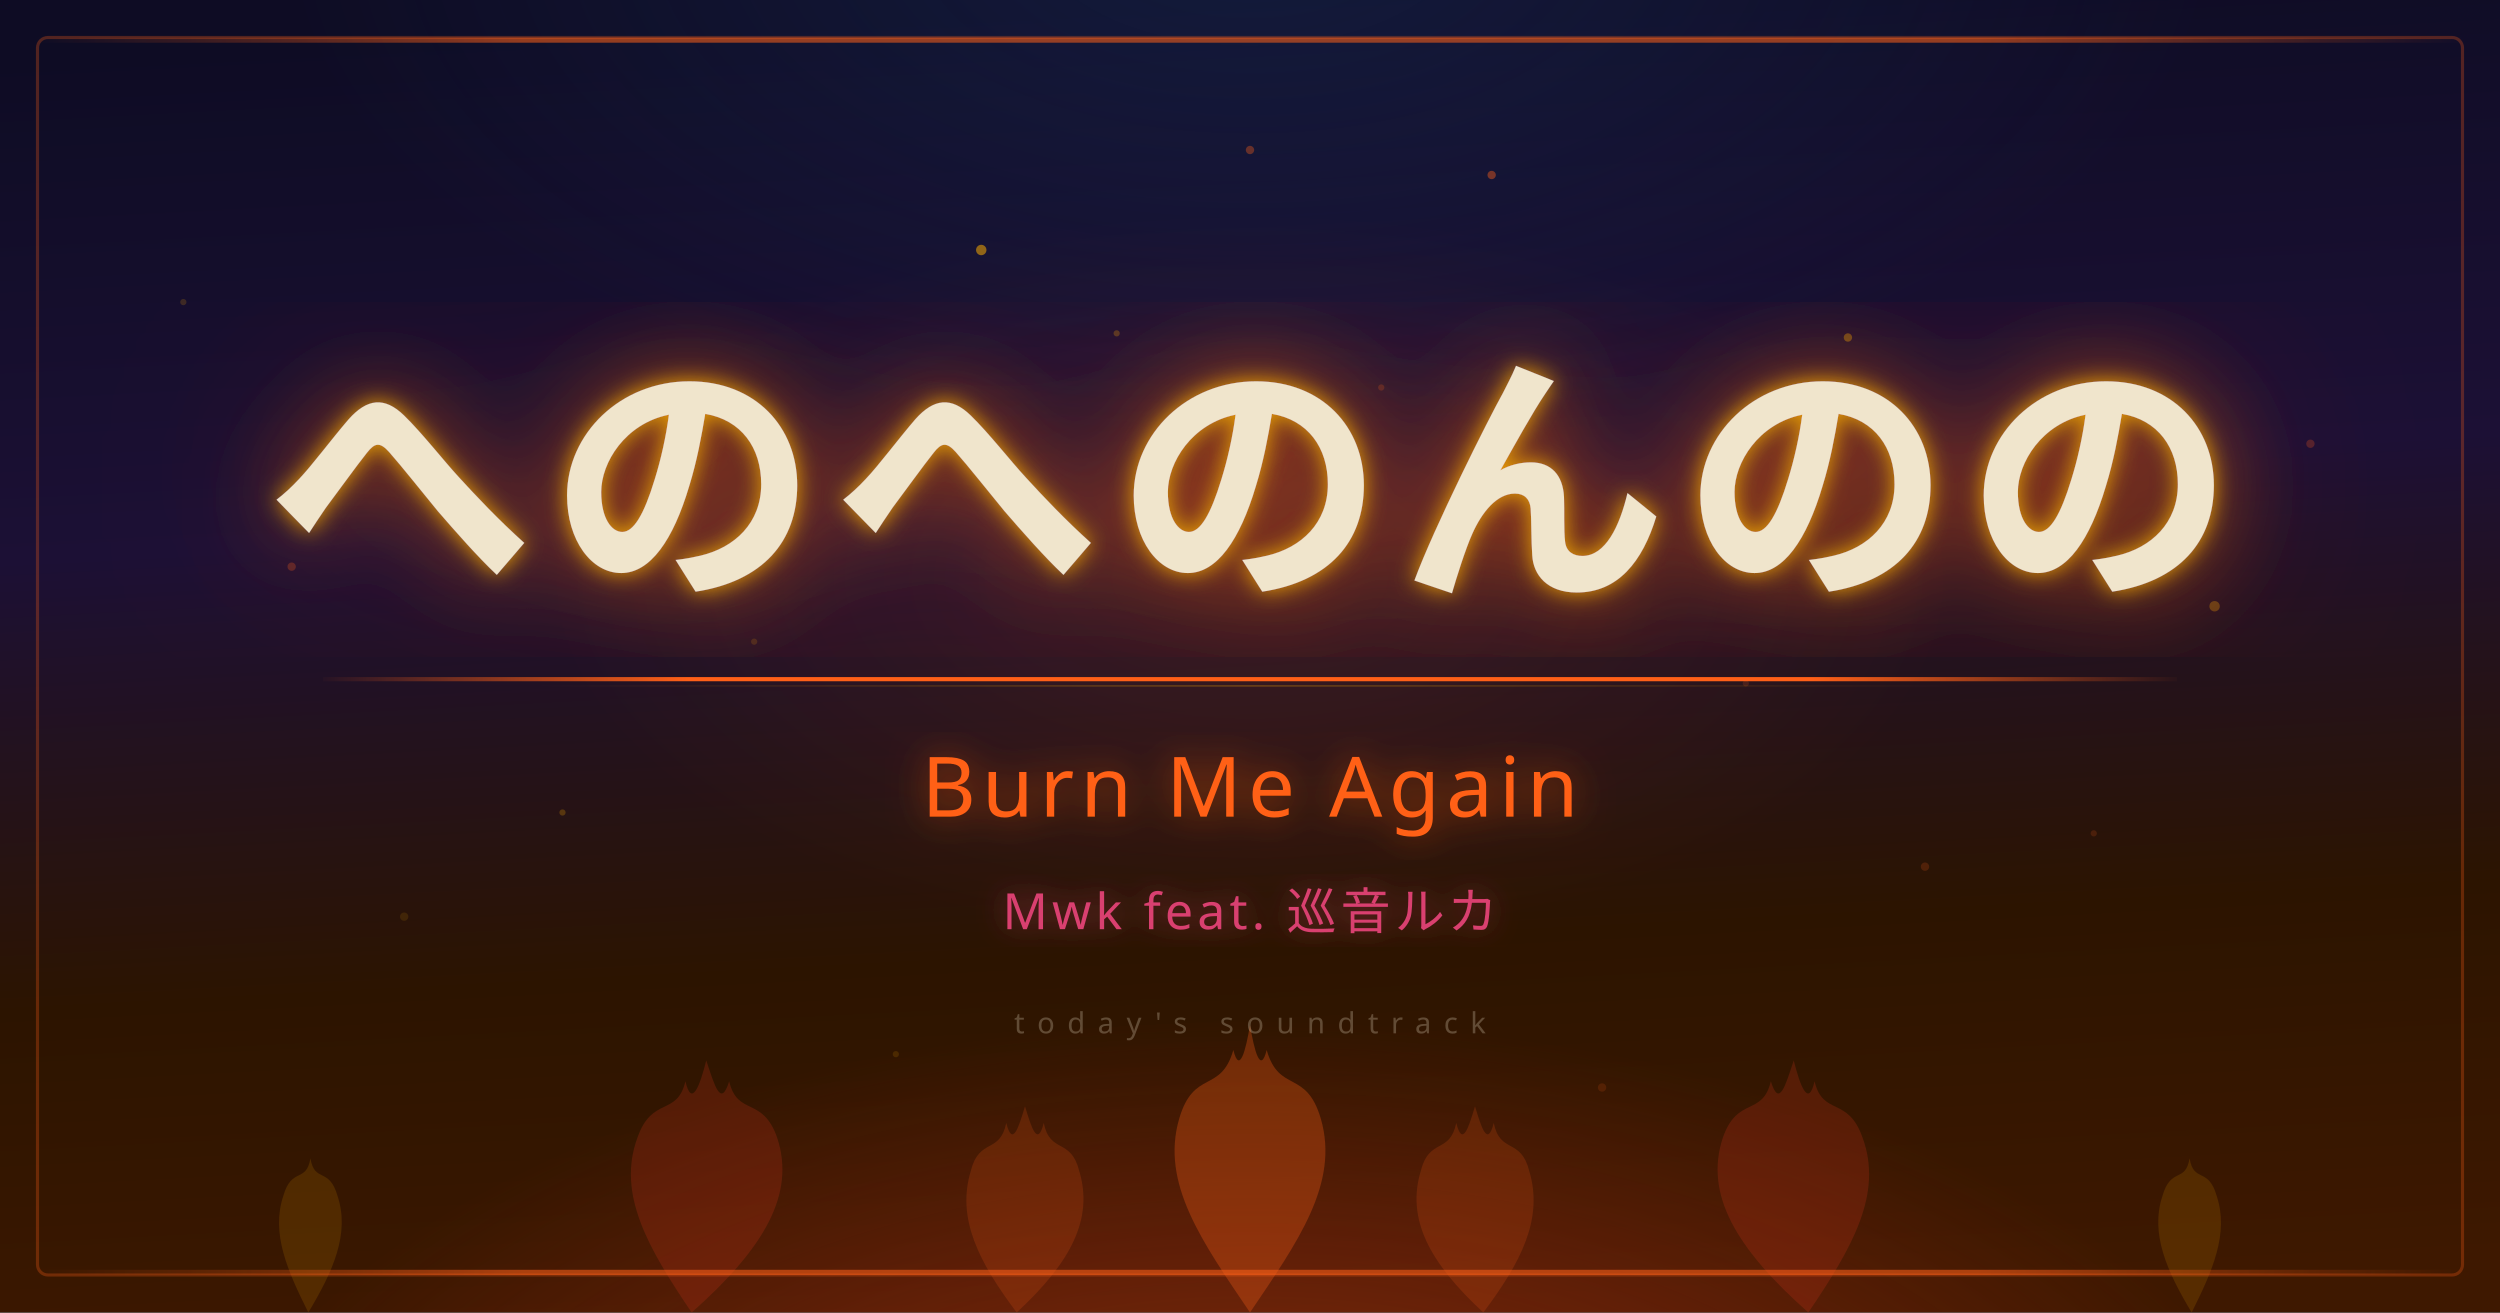
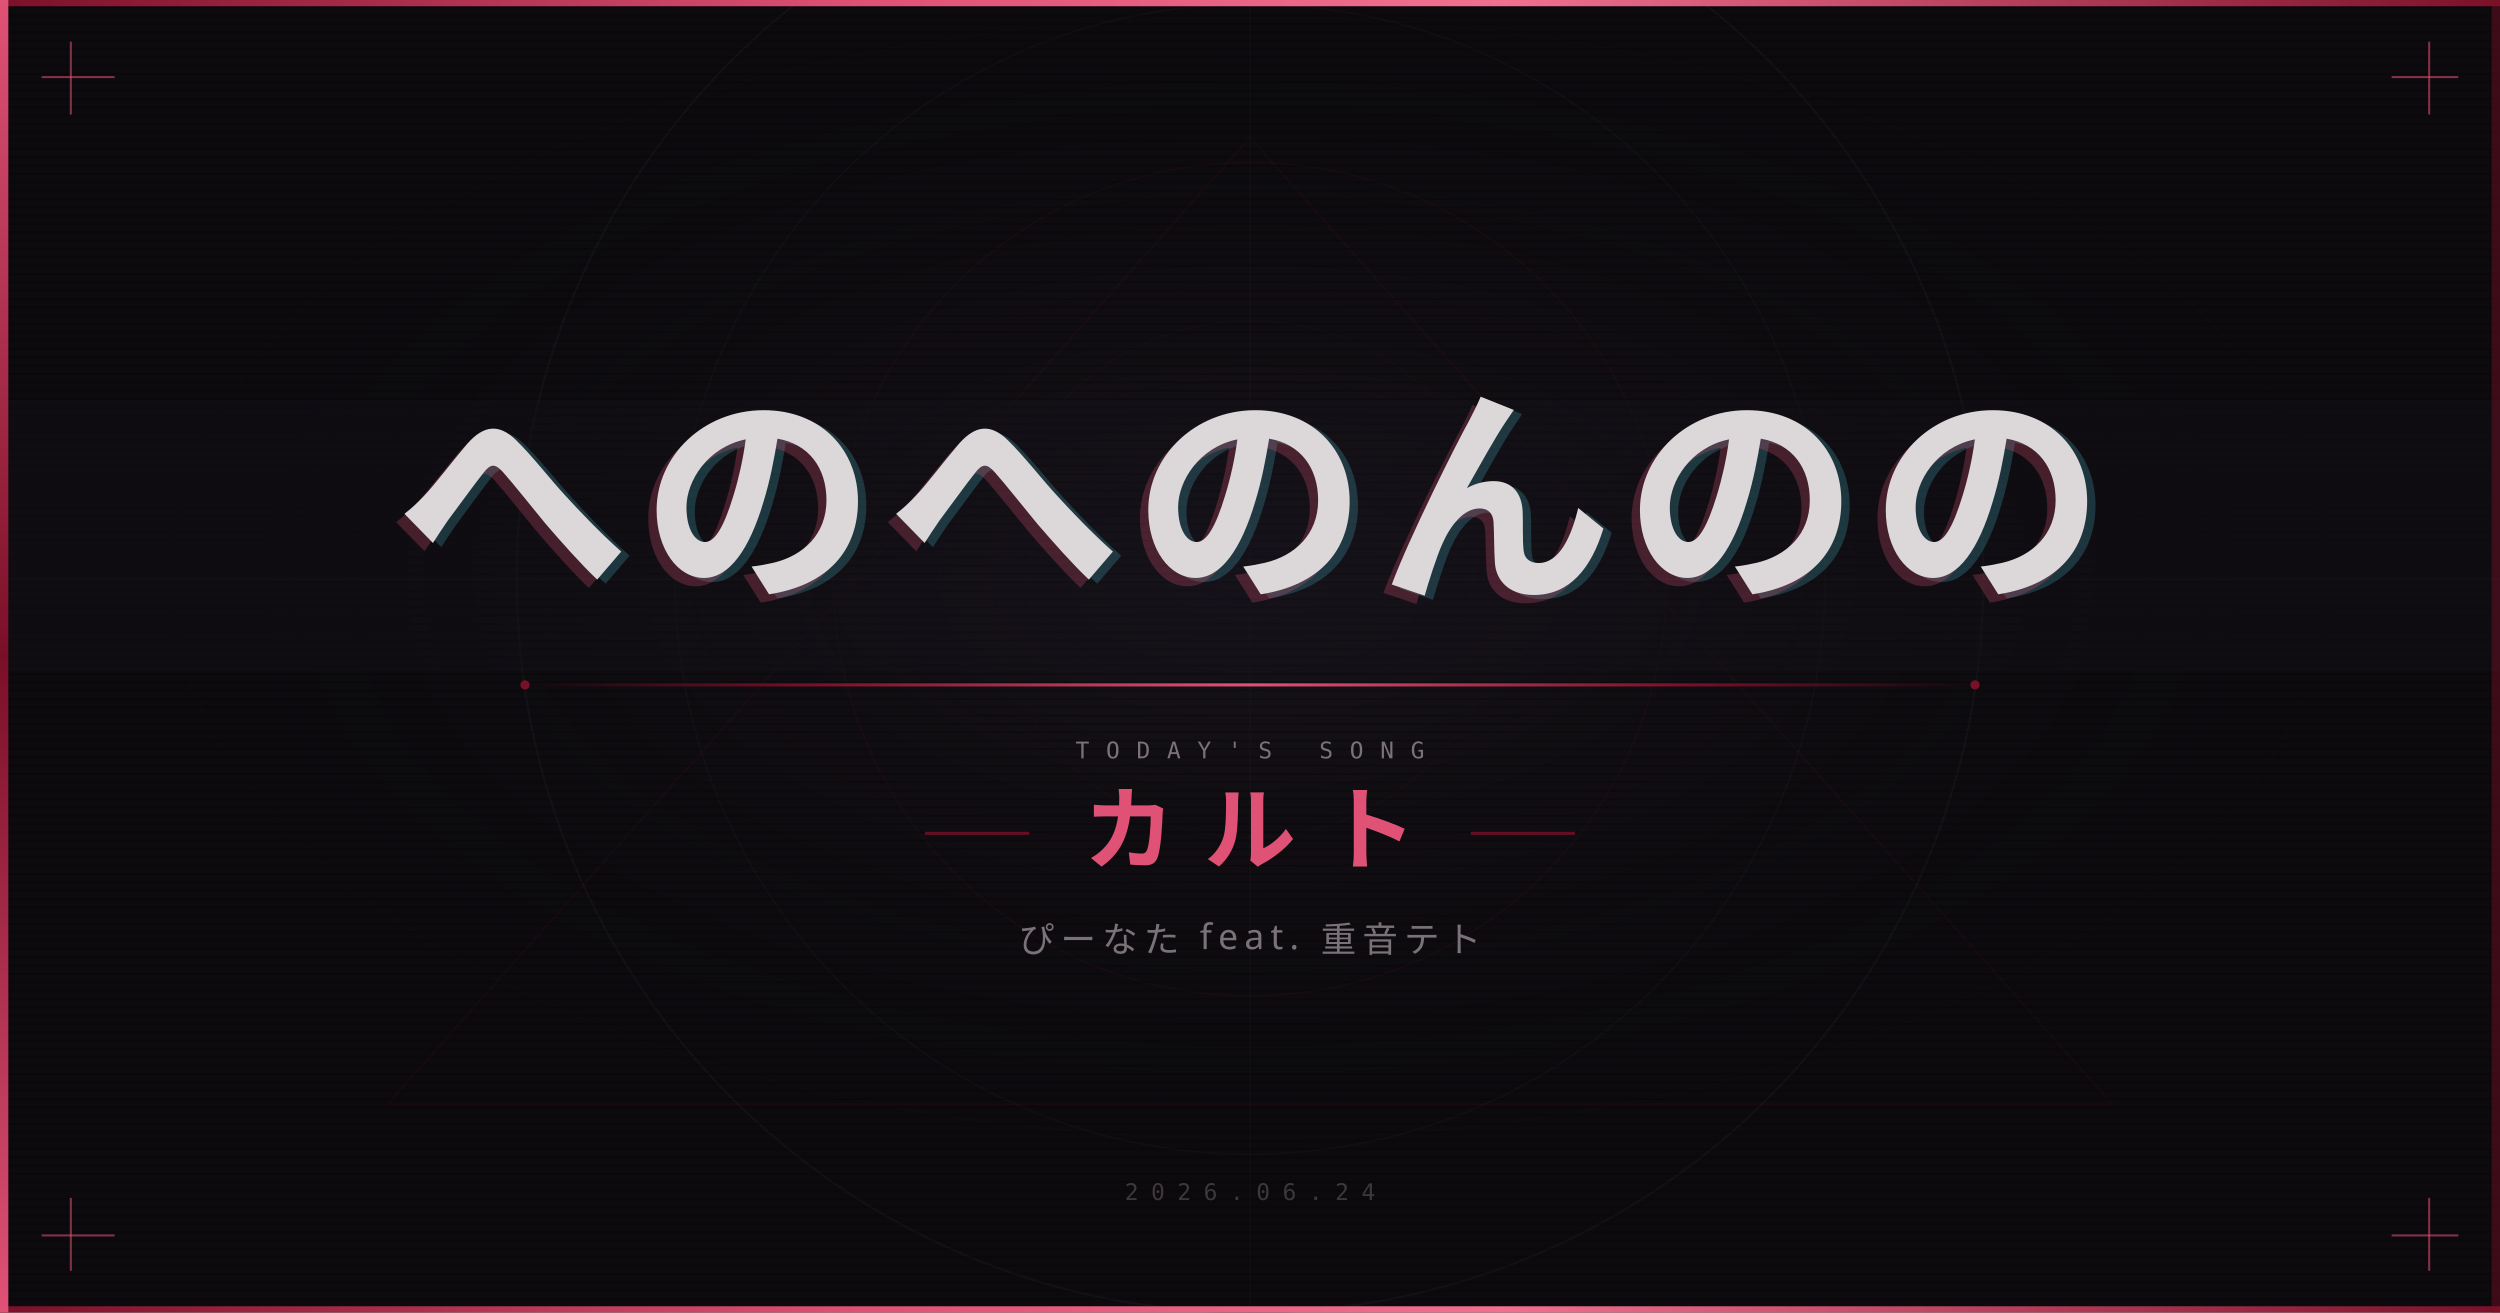
<svg xmlns="http://www.w3.org/2000/svg" width="1200" height="630" viewBox="0 0 1200 630">
  <defs>
-     <linearGradient id="g-bg" x1="0.45" y1="0" x2="0.55" y2="1">
-       <stop offset="0%" stop-color="#0e0c24" />
-       <stop offset="38%" stop-color="#1c1035" />
-       <stop offset="72%" stop-color="#2c1400" />
-       <stop offset="100%" stop-color="#3e1800" />
+     <pattern id="scan" x="0" y="0" width="2" height="4" patternUnits="userSpaceOnUse">
+       <rect y="3" width="2" height="1" fill="rgba(0,0,0,0.20)" />
+     </pattern>
+     <linearGradient id="ember" x1="0%" y1="0%" x2="100%" y2="0%">
+       <stop offset="0%" stop-color="#7a0f28" />
+       <stop offset="35%" stop-color="#e05275" />
+       <stop offset="60%" stop-color="#f07090" />
+       <stop offset="100%" stop-color="#7a0f28" />
    </linearGradient>
-     <radialGradient id="g-fire" cx="50%" cy="120%" r="65%">
-       <stop offset="0%" stop-color="#ff6018" stop-opacity="0.44" />
-       <stop offset="38%" stop-color="#e03820" stop-opacity="0.22" />
-       <stop offset="65%" stop-color="#e03820" stop-opacity="0" />
+     <linearGradient id="sep" x1="0%" y1="0%" x2="100%" y2="0%">
+       <stop offset="0%" stop-color="#0c0a0d" />
+       <stop offset="20%" stop-color="#7a0f28" />
+       <stop offset="50%" stop-color="#e05275" />
+       <stop offset="80%" stop-color="#7a0f28" />
+       <stop offset="100%" stop-color="#0c0a0d" />
+     </linearGradient>
+     <radialGradient id="glow" cx="50%" cy="44%" r="46%">
+       <stop offset="0%" stop-color="#1e1822" stop-opacity="0.68" />
+       <stop offset="100%" stop-color="#0c0a0d" stop-opacity="0" />
    </radialGradient>
-     <radialGradient id="g-sky" cx="50%" cy="-5%" r="62%">
-       <stop offset="0%" stop-color="#1e3a6e" stop-opacity="0.32" />
-       <stop offset="62%" stop-color="#1e3a6e" stop-opacity="0" />
-     </radialGradient>
-     <radialGradient id="g-warm" cx="50%" cy="44%" r="28%">
-       <stop offset="0%" stop-color="#ff6018" stop-opacity="0.11" />
-       <stop offset="100%" stop-color="#ff6018" stop-opacity="0" />
-     </radialGradient>
-     <linearGradient id="g-div" x1="0" y1="0" x2="1" y2="0">
-       <stop offset="0%" stop-color="#ff6018" stop-opacity="0" />
-       <stop offset="20%" stop-color="#ff6018" />
-       <stop offset="80%" stop-color="#ff6018" />
-       <stop offset="100%" stop-color="#ff6018" stop-opacity="0" />
+     <linearGradient id="sidebar" x1="0%" y1="0%" x2="0%" y2="100%">
+       <stop offset="0%" stop-color="#e05275" />
+       <stop offset="50%" stop-color="#7a0f28" />
+       <stop offset="100%" stop-color="#e05275" />
    </linearGradient>
-     <linearGradient id="g-gold" x1="0" y1="0" x2="1" y2="0">
-       <stop offset="0%" stop-color="#f5a800" stop-opacity="0" />
-       <stop offset="50%" stop-color="#f5a800" stop-opacity="0.44" />
-       <stop offset="100%" stop-color="#f5a800" stop-opacity="0" />
-     </linearGradient>
-     <filter id="f-hero" x="-28%" y="-28%" width="156%" height="156%">
-       <feGaussianBlur in="SourceAlpha" stdDeviation="5" result="b1" />
-       <feFlood flood-color="#f5a800" flood-opacity="0.92" result="c1" />
-       <feComposite in="c1" in2="b1" operator="in" result="s1" />
-       <feGaussianBlur in="SourceAlpha" stdDeviation="22" result="b2" />
-       <feFlood flood-color="#ff6018" flood-opacity="0.72" result="c2" />
-       <feComposite in="c2" in2="b2" operator="in" result="s2" />
-       <feGaussianBlur in="SourceAlpha" stdDeviation="50" result="b3" />
-       <feFlood flood-color="#e03820" flood-opacity="0.40" result="c3" />
-       <feComposite in="c3" in2="b3" operator="in" result="s3" />
-       <feMerge>
-         <feMergeNode in="s3" />
-         <feMergeNode in="s2" />
-         <feMergeNode in="s1" />
-         <feMergeNode in="SourceGraphic" />
-       </feMerge>
-     </filter>
-     <filter id="f-accent" x="-18%" y="-28%" width="136%" height="156%">
-       <feGaussianBlur in="SourceAlpha" stdDeviation="9" result="b" />
-       <feFlood flood-color="#ff6018" flood-opacity="0.58" result="c" />
-       <feComposite in="c" in2="b" operator="in" result="s" />
-       <feMerge>
-         <feMergeNode in="s" />
-         <feMergeNode in="SourceGraphic" />
-       </feMerge>
-     </filter>
-     <filter id="f-pink" x="-18%" y="-28%" width="136%" height="156%">
-       <feGaussianBlur in="SourceAlpha" stdDeviation="7" result="b" />
-       <feFlood flood-color="#d94070" flood-opacity="0.50" result="c" />
-       <feComposite in="c" in2="b" operator="in" result="s" />
-       <feMerge>
-         <feMergeNode in="s" />
-         <feMergeNode in="SourceGraphic" />
-       </feMerge>
-     </filter>
  </defs>
-   <rect width="1200" height="630" fill="#0b091a" />
-   <rect width="1200" height="630" fill="url(#g-bg)" />
-   <rect width="1200" height="630" fill="url(#g-fire)" />
-   <rect width="1200" height="630" fill="url(#g-sky)" />
-   <rect width="1200" height="630" fill="url(#g-warm)" />
-   <path d="M148,630 C138,610 130,592 136,574 C140,560 147,568 149,556 C151,568 158,560 162,574 C168,592 160,610 148,630Z" fill="#f5a800" opacity="0.14" />
-   <path d="M332,630 C311,599 296,573 306,546 C313,526 325,536 329,519 C332,532 336,521 339,509 C343,521 346,532 350,519 C354,536 366,526 373,546 C382,573 367,599 332,630Z" fill="#e03820" opacity="0.20" />
-   <path d="M488,630 C470,606 459,585 466,562 C470,546 480,554 483,539 C486,551 489,541 492,531 C495,541 498,551 501,539 C504,554 514,546 518,562 C525,585 514,606 488,630Z" fill="#ff6018" opacity="0.17" />
-   <path d="M600,630 C577,596 557,568 566,537 C573,513 586,525 592,504 C595,516 598,504 600,492 C602,504 605,516 608,504 C614,525 627,513 634,537 C643,568 623,596 600,630Z" fill="#ff6018" opacity="0.30" />
-   <path d="M712,630 C730,606 741,585 734,562 C730,546 720,554 717,539 C714,551 711,541 708,531 C705,541 702,551 699,539 C696,554 686,546 682,562 C675,585 686,606 712,630Z" fill="#ff6018" opacity="0.17" />
-   <path d="M868,630 C889,599 904,573 894,546 C887,526 875,536 871,519 C868,532 864,521 861,509 C857,521 854,532 850,519 C846,536 834,526 827,546 C818,573 833,599 868,630Z" fill="#e03820" opacity="0.20" />
-   <path d="M1052,630 C1062,610 1070,592 1064,574 C1060,560 1053,568 1051,556 C1049,568 1042,560 1038,574 C1032,592 1040,610 1052,630Z" fill="#f5a800" opacity="0.14" />
-   <circle cx="471" cy="120" r="2.5" fill="#f5a800" opacity="0.55" />
-   <circle cx="716" cy="84" r="2" fill="#ff6018" opacity="0.42" />
-   <circle cx="305" cy="196" r="3" fill="#f5a800" opacity="0.30" />
-   <circle cx="887" cy="162" r="2" fill="#f5a800" opacity="0.36" />
-   <circle cx="140" cy="272" r="2" fill="#ff6018" opacity="0.26" />
-   <circle cx="1063" cy="291" r="2.5" fill="#f5a800" opacity="0.30" />
-   <circle cx="924" cy="416" r="2" fill="#ff6018" opacity="0.18" />
-   <circle cx="270" cy="390" r="1.5" fill="#f5a800" opacity="0.24" />
-   <circle cx="600" cy="72" r="2" fill="#ff6018" opacity="0.35" />
-   <circle cx="88" cy="145" r="1.5" fill="#f5a800" opacity="0.18" />
-   <circle cx="1109" cy="213" r="2" fill="#ff6018" opacity="0.24" />
-   <circle cx="430" cy="506" r="1.5" fill="#f5a800" opacity="0.14" />
-   <circle cx="769" cy="522" r="2" fill="#ff6018" opacity="0.14" />
-   <circle cx="536" cy="160" r="1.5" fill="#f5a800" opacity="0.26" />
-   <circle cx="663" cy="186" r="1.5" fill="#ff6018" opacity="0.20" />
-   <circle cx="362" cy="308" r="1.5" fill="#f5a800" opacity="0.16" />
-   <circle cx="838" cy="328" r="1.5" fill="#ff6018" opacity="0.16" />
-   <circle cx="194" cy="440" r="2" fill="#f5a800" opacity="0.12" />
-   <circle cx="1005" cy="400" r="1.5" fill="#ff6018" opacity="0.16" />
-   <rect x="18" y="18" width="1164" height="594" rx="5" ry="5" fill="none" stroke="#ff6018" stroke-width="1.5" stroke-opacity="0.28" />
-   <rect x="18" y="18" width="1164" height="2.5" fill="url(#g-div)" opacity="0.55" />
-   <rect x="18" y="609.5" width="1164" height="2.5" fill="url(#g-div)" opacity="0.55" />
-   <text x="600" y="278" text-anchor="middle" font-family="sans-serif" font-weight="900" font-size="128" fill="#f0e5cc" letter-spacing="8" filter="url(#f-hero)">へのへのんのの</text>
-   <rect x="155" y="325" width="890" height="2" fill="url(#g-div)" />
-   <rect x="255" y="329" width="690" height="0.5" fill="url(#g-gold)" />
-   <text x="600" y="392" text-anchor="middle" font-family="sans-serif" font-size="40" fill="#ff6018" letter-spacing="3" filter="url(#f-accent)">Burn Me Again</text>
-   <text x="600" y="446" text-anchor="middle" font-family="sans-serif" font-size="24" fill="#d94070" letter-spacing="2" filter="url(#f-pink)">Mwk feat. 巡音ルカ</text>
-   <text x="600" y="496" text-anchor="middle" font-family="sans-serif" font-size="14" fill="#f0e5cc" opacity="0.26" letter-spacing="6">today's soundtrack</text>
+   <rect width="1200" height="630" fill="#0c0a0d" />
+   <rect width="1200" height="630" fill="url(#glow)" />
+   <circle cx="600" cy="278" r="352" fill="none" stroke="#2c2830" stroke-width="1" opacity="0.22" />
+   <circle cx="600" cy="278" r="276" fill="none" stroke="#2c2830" stroke-width="0.7" opacity="0.18" />
+   <circle cx="600" cy="278" r="200" fill="none" stroke="#7a0f28" stroke-width="0.5" opacity="0.14" />
+   <circle cx="600" cy="278" r="124" fill="none" stroke="#7a0f28" stroke-width="0.4" opacity="0.10" />
+   <polygon points="600,66 1014,530 186,530" fill="none" stroke="#7a0f28" stroke-width="0.8" opacity="0.10" />
+   <line x1="0" y1="278" x2="1200" y2="278" stroke="#2c2830" stroke-width="0.5" opacity="0.28" />
+   <line x1="600" y1="0" x2="600" y2="630" stroke="#2c2830" stroke-width="0.5" opacity="0.20" />
+   <rect width="1200" height="630" fill="url(#scan)" />
+   <rect x="0" y="192" width="1200" height="130" fill="#141118" opacity="0.42" />
+   <rect x="0" y="0" width="1200" height="3" fill="url(#ember)" />
+   <rect x="0" y="627" width="1200" height="3" fill="url(#ember)" />
+   <rect x="0" y="0" width="4" height="630" fill="url(#sidebar)" />
+   <rect x="1196" y="0" width="4" height="630" fill="#7a0f28" opacity="0.45" />
+   <line x1="34" y1="20" x2="34" y2="55" stroke="#e05275" stroke-width="1" opacity="0.55" />
+   <line x1="20" y1="37" x2="55" y2="37" stroke="#e05275" stroke-width="1" opacity="0.55" />
+   <line x1="1166" y1="20" x2="1166" y2="55" stroke="#e05275" stroke-width="1" opacity="0.55" />
+   <line x1="1148" y1="37" x2="1180" y2="37" stroke="#e05275" stroke-width="1" opacity="0.55" />
+   <line x1="34" y1="575" x2="34" y2="610" stroke="#e05275" stroke-width="1" opacity="0.55" />
+   <line x1="20" y1="593" x2="55" y2="593" stroke="#e05275" stroke-width="1" opacity="0.55" />
+   <line x1="1166" y1="575" x2="1166" y2="610" stroke="#e05275" stroke-width="1" opacity="0.55" />
+   <line x1="1148" y1="593" x2="1180" y2="593" stroke="#e05275" stroke-width="1" opacity="0.55" />
+   <text x="604" y="282" text-anchor="middle" font-family="sans-serif" font-size="112" font-weight="bold" fill="rgba(80,200,220,0.22)" letter-spacing="6">へのへのんのの</text>
+   <text x="596" y="284" text-anchor="middle" font-family="sans-serif" font-size="112" font-weight="bold" fill="rgba(224,82,117,0.26)" letter-spacing="6">へのへのんのの</text>
+   <text x="600" y="280" text-anchor="middle" font-family="sans-serif" font-size="112" font-weight="bold" fill="#dcd8da" letter-spacing="6">へのへのんのの</text>
+   <rect x="252" y="328" width="696" height="1.5" fill="url(#sep)" />
+   <circle cx="252" cy="328.75" r="2.2" fill="#7a0f28" />
+   <circle cx="948" cy="328.75" r="2.2" fill="#7a0f28" />
+   <text x="600" y="364" text-anchor="middle" font-family="monospace" font-size="11" fill="#7a7278" letter-spacing="8">TODAY'S SONG</text>
+   <line x1="444" y1="400" x2="494" y2="400" stroke="#7a0f28" stroke-width="1.5" opacity="0.80" />
+   <line x1="706" y1="400" x2="756" y2="400" stroke="#7a0f28" stroke-width="1.5" opacity="0.80" />
+   <text x="600" y="414" text-anchor="middle" font-family="sans-serif" font-size="44" font-weight="bold" fill="#e05275" letter-spacing="14">カルト</text>
+   <text x="600" y="457" text-anchor="middle" font-family="sans-serif" font-size="17" fill="#7a7278" letter-spacing="3">ぴーなた feat. 重音テト</text>
+   <text x="600" y="576" text-anchor="middle" font-family="monospace" font-size="11" fill="#7a7278" letter-spacing="6" opacity="0.44">2026.06.24</text>
</svg>
